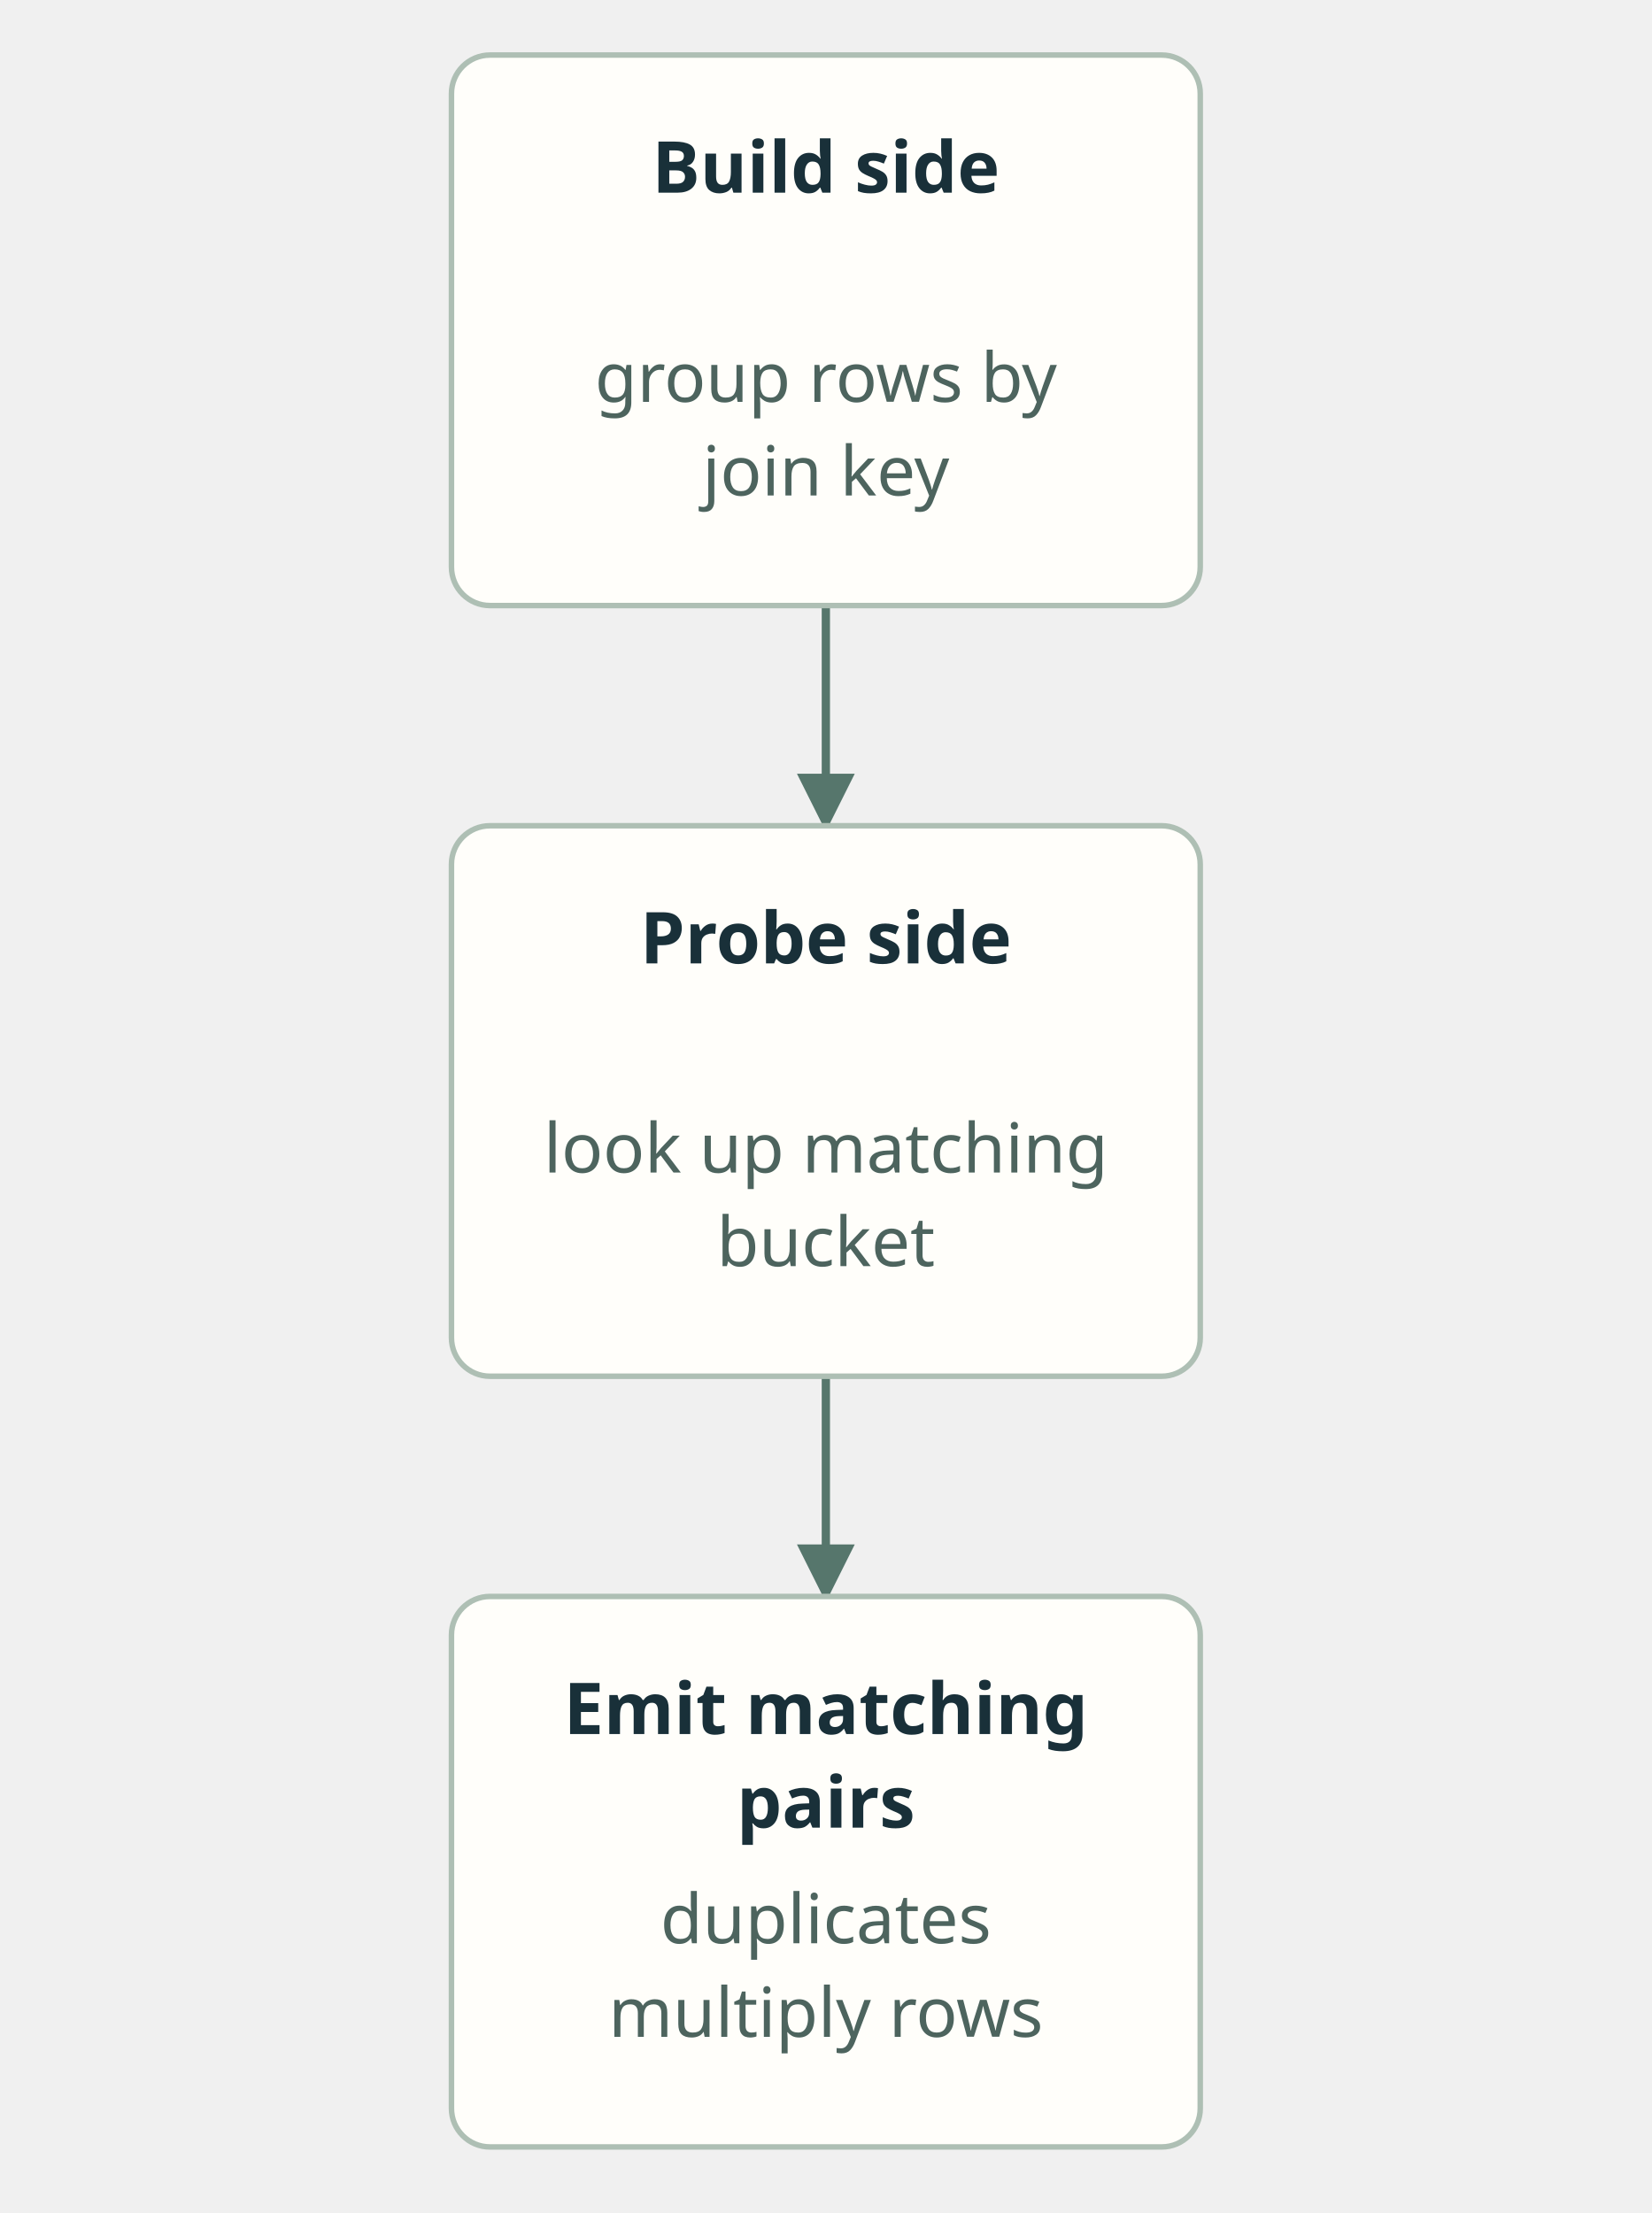
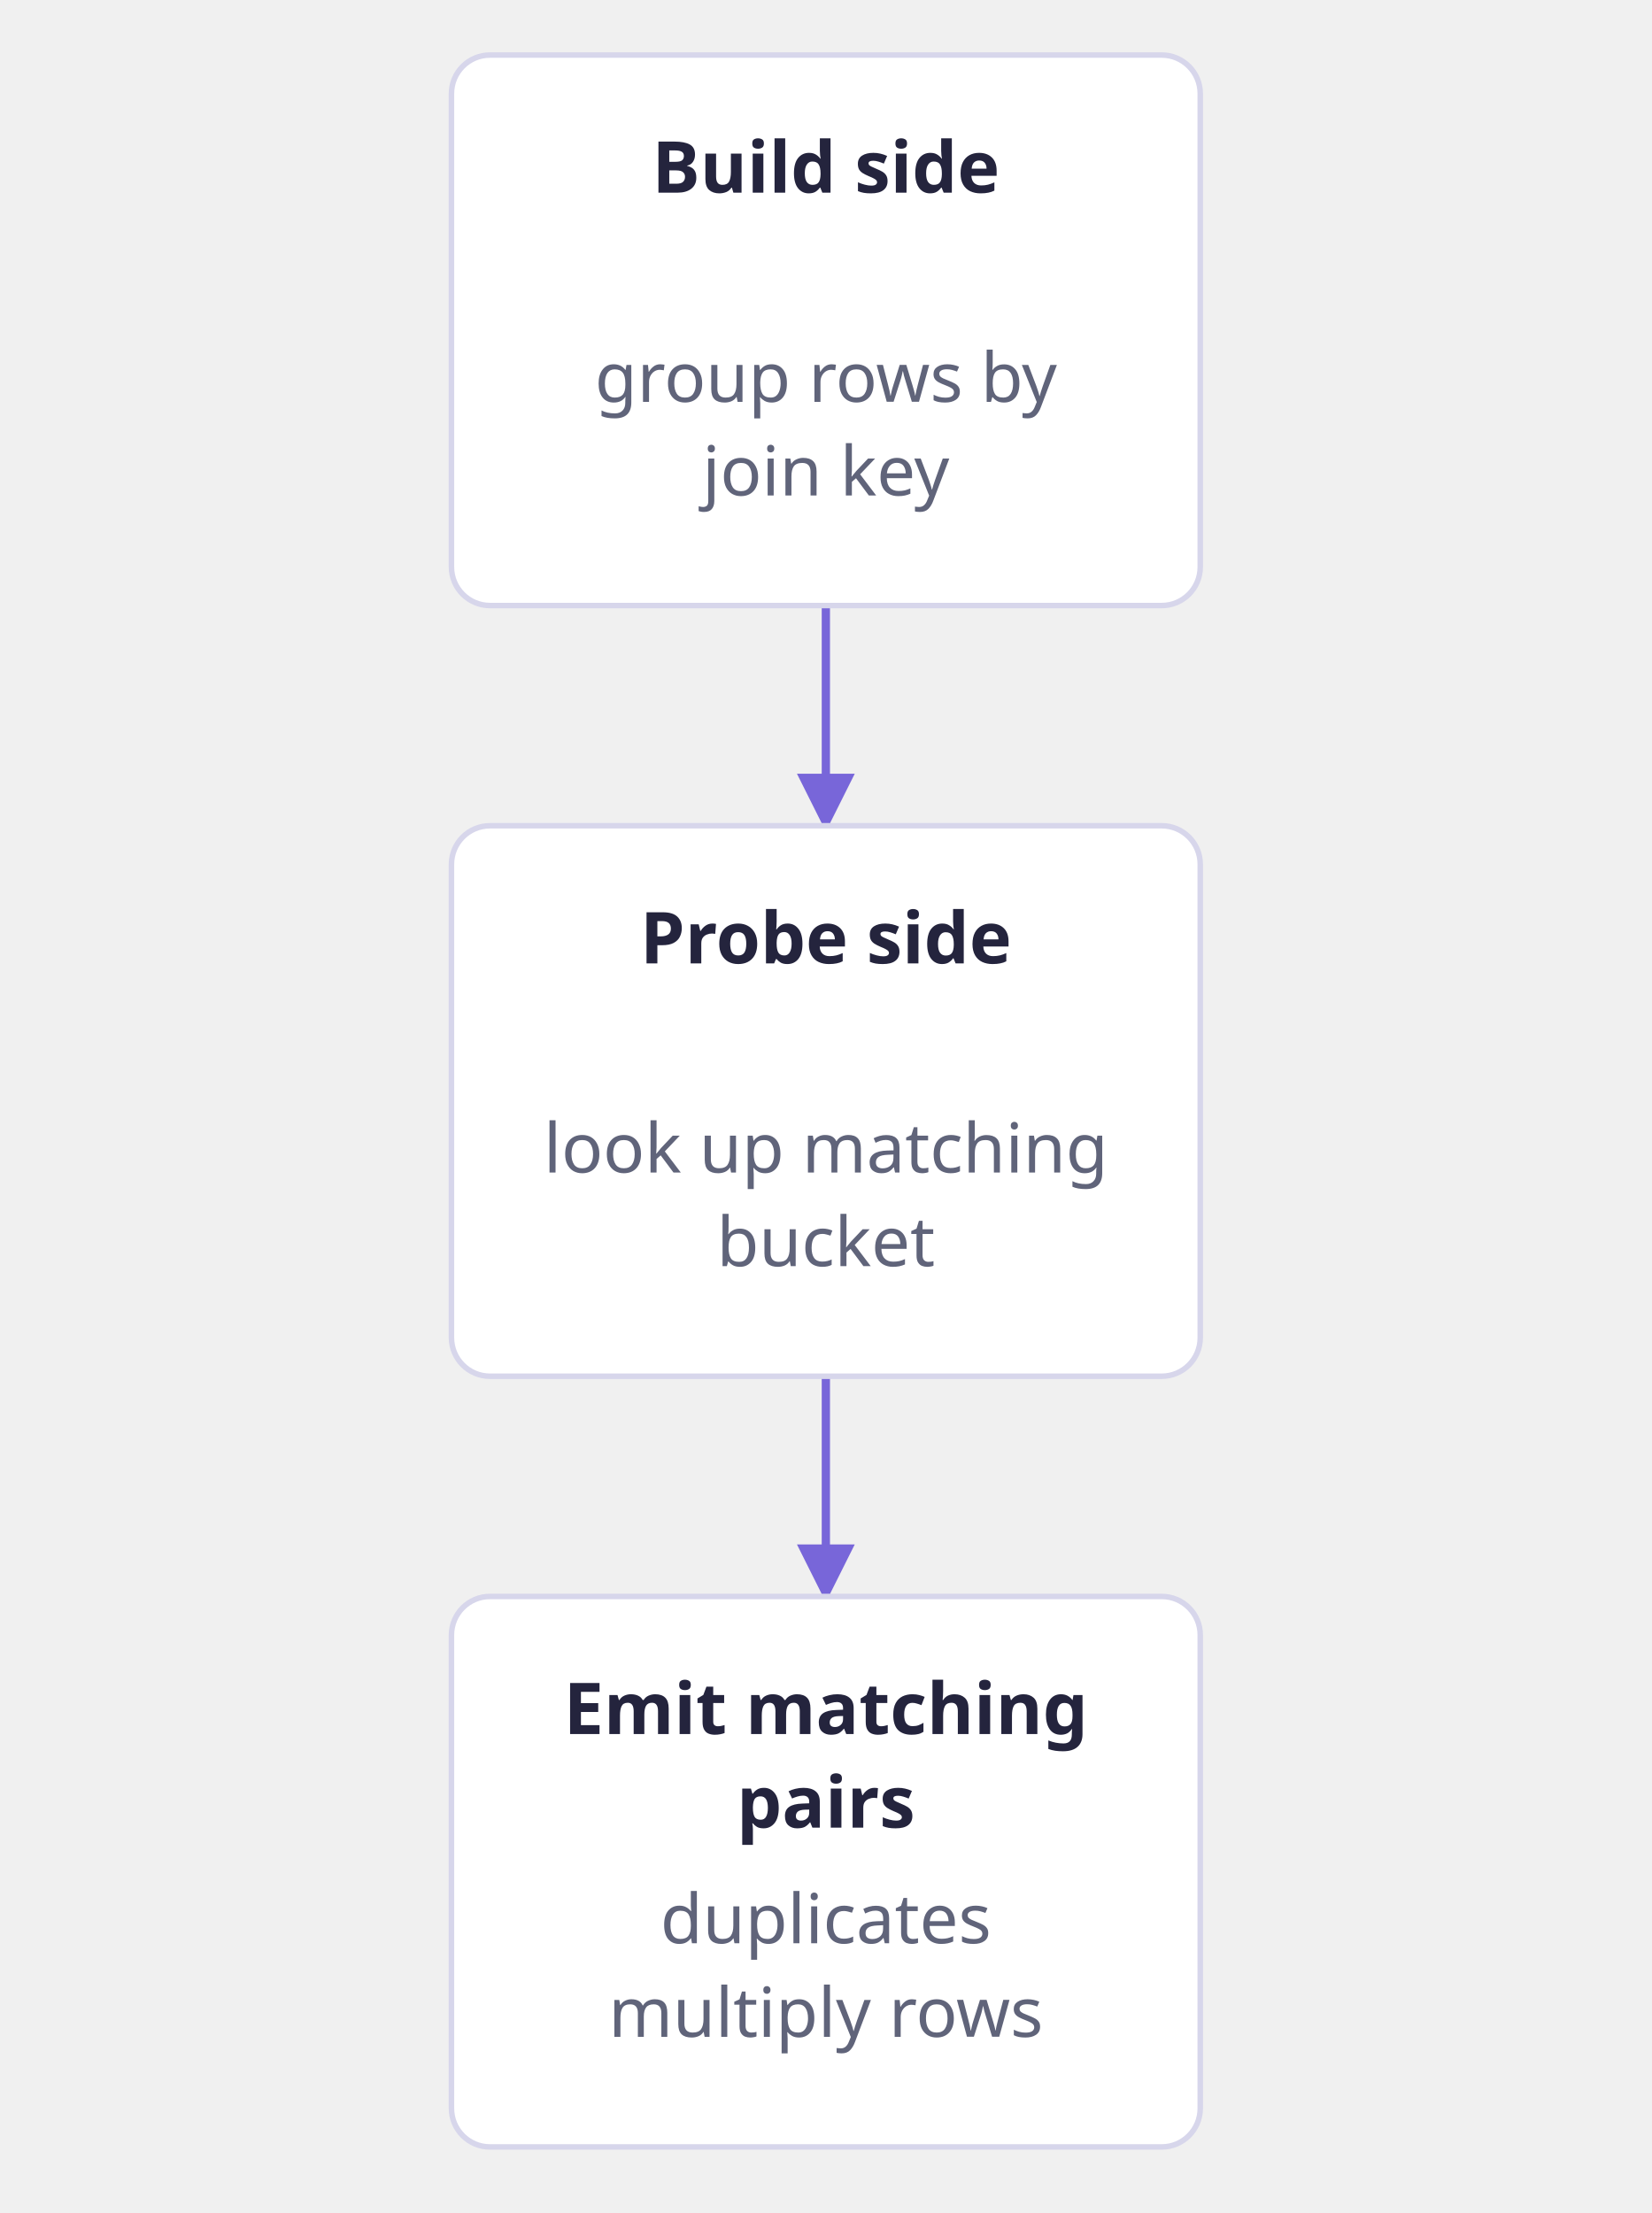
<svg xmlns="http://www.w3.org/2000/svg" class="concept-svg" viewBox="0 0 300 402" role="img" aria-labelledby="concept-hash-join-buckets-title concept-hash-join-buckets-desc">
  <defs>
    <marker id="concept-hash-join-buckets-arrow" viewBox="0 0 10 10" refX="9" refY="5" markerWidth="7" markerHeight="7" orient="auto-start-reverse">
-       <path d="M 0 0 L 10 5 L 0 10 z" fill="#56766c" />
+       <path d="M 0 0 L 10 5 L 0 10 z" fill="#7866d9" />
    </marker>
  </defs>
-   <path d="M 150 110 L 150 150" stroke="#56766c" stroke-width="1.5" marker-end="url(#concept-hash-join-buckets-arrow)" fill="none" />
-   <path d="M 150 250 L 150 290" stroke="#56766c" stroke-width="1.5" marker-end="url(#concept-hash-join-buckets-arrow)" fill="none" />
+   <path d="M 150 110 L 150 150" stroke="#7866d9" stroke-width="1.5" marker-end="url(#concept-hash-join-buckets-arrow)" fill="none" />
+   <path d="M 150 250 L 150 290" stroke="#7866d9" stroke-width="1.5" marker-end="url(#concept-hash-join-buckets-arrow)" fill="none" />
  <g>
-     <rect x="82" y="10" width="136" height="100" rx="7" fill="#fffefa" stroke="#aebfb4" />
-     <text x="150" y="35" text-anchor="middle" fill="#193039" font-family="system-ui,sans-serif" font-size="13" font-weight="650">Build side</text>
-     <text x="150" y="73" text-anchor="middle" fill="#4d645e" font-family="system-ui,sans-serif" font-size="12.5">group rows by</text>
-     <text x="150" y="90" text-anchor="middle" fill="#4d645e" font-family="system-ui,sans-serif" font-size="12.5">join key</text>
+     <rect x="82" y="10" width="136" height="100" rx="7" fill="#ffffff" stroke="#d7d6eb" />
+     <text x="150" y="35" text-anchor="middle" fill="#24243d" font-family="system-ui,sans-serif" font-size="13" font-weight="650">Build side</text>
+     <text x="150" y="73" text-anchor="middle" fill="#60647a" font-family="system-ui,sans-serif" font-size="12.5">group rows by</text>
+     <text x="150" y="90" text-anchor="middle" fill="#60647a" font-family="system-ui,sans-serif" font-size="12.5">join key</text>
  </g>
  <g>
-     <rect x="82" y="150" width="136" height="100" rx="7" fill="#fffefa" stroke="#aebfb4" />
-     <text x="150" y="175" text-anchor="middle" fill="#193039" font-family="system-ui,sans-serif" font-size="13" font-weight="650">Probe side</text>
-     <text x="150" y="213" text-anchor="middle" fill="#4d645e" font-family="system-ui,sans-serif" font-size="12.5">look up matching</text>
-     <text x="150" y="230" text-anchor="middle" fill="#4d645e" font-family="system-ui,sans-serif" font-size="12.5">bucket</text>
+     <rect x="82" y="150" width="136" height="100" rx="7" fill="#ffffff" stroke="#d7d6eb" />
+     <text x="150" y="175" text-anchor="middle" fill="#24243d" font-family="system-ui,sans-serif" font-size="13" font-weight="650">Probe side</text>
+     <text x="150" y="213" text-anchor="middle" fill="#60647a" font-family="system-ui,sans-serif" font-size="12.5">look up matching</text>
+     <text x="150" y="230" text-anchor="middle" fill="#60647a" font-family="system-ui,sans-serif" font-size="12.5">bucket</text>
  </g>
  <g>
-     <rect x="82" y="290" width="136" height="100" rx="7" fill="#fffefa" stroke="#aebfb4" />
-     <text x="150" y="315" text-anchor="middle" fill="#193039" font-family="system-ui,sans-serif" font-size="13" font-weight="650">Emit matching</text>
-     <text x="150" y="332" text-anchor="middle" fill="#193039" font-family="system-ui,sans-serif" font-size="13" font-weight="650">pairs</text>
-     <text x="150" y="353" text-anchor="middle" fill="#4d645e" font-family="system-ui,sans-serif" font-size="12.5">duplicates</text>
-     <text x="150" y="370" text-anchor="middle" fill="#4d645e" font-family="system-ui,sans-serif" font-size="12.5">multiply rows</text>
+     <rect x="82" y="290" width="136" height="100" rx="7" fill="#ffffff" stroke="#d7d6eb" />
+     <text x="150" y="315" text-anchor="middle" fill="#24243d" font-family="system-ui,sans-serif" font-size="13" font-weight="650">Emit matching</text>
+     <text x="150" y="332" text-anchor="middle" fill="#24243d" font-family="system-ui,sans-serif" font-size="13" font-weight="650">pairs</text>
+     <text x="150" y="353" text-anchor="middle" fill="#60647a" font-family="system-ui,sans-serif" font-size="12.5">duplicates</text>
+     <text x="150" y="370" text-anchor="middle" fill="#60647a" font-family="system-ui,sans-serif" font-size="12.5">multiply rows</text>
  </g>
</svg>
